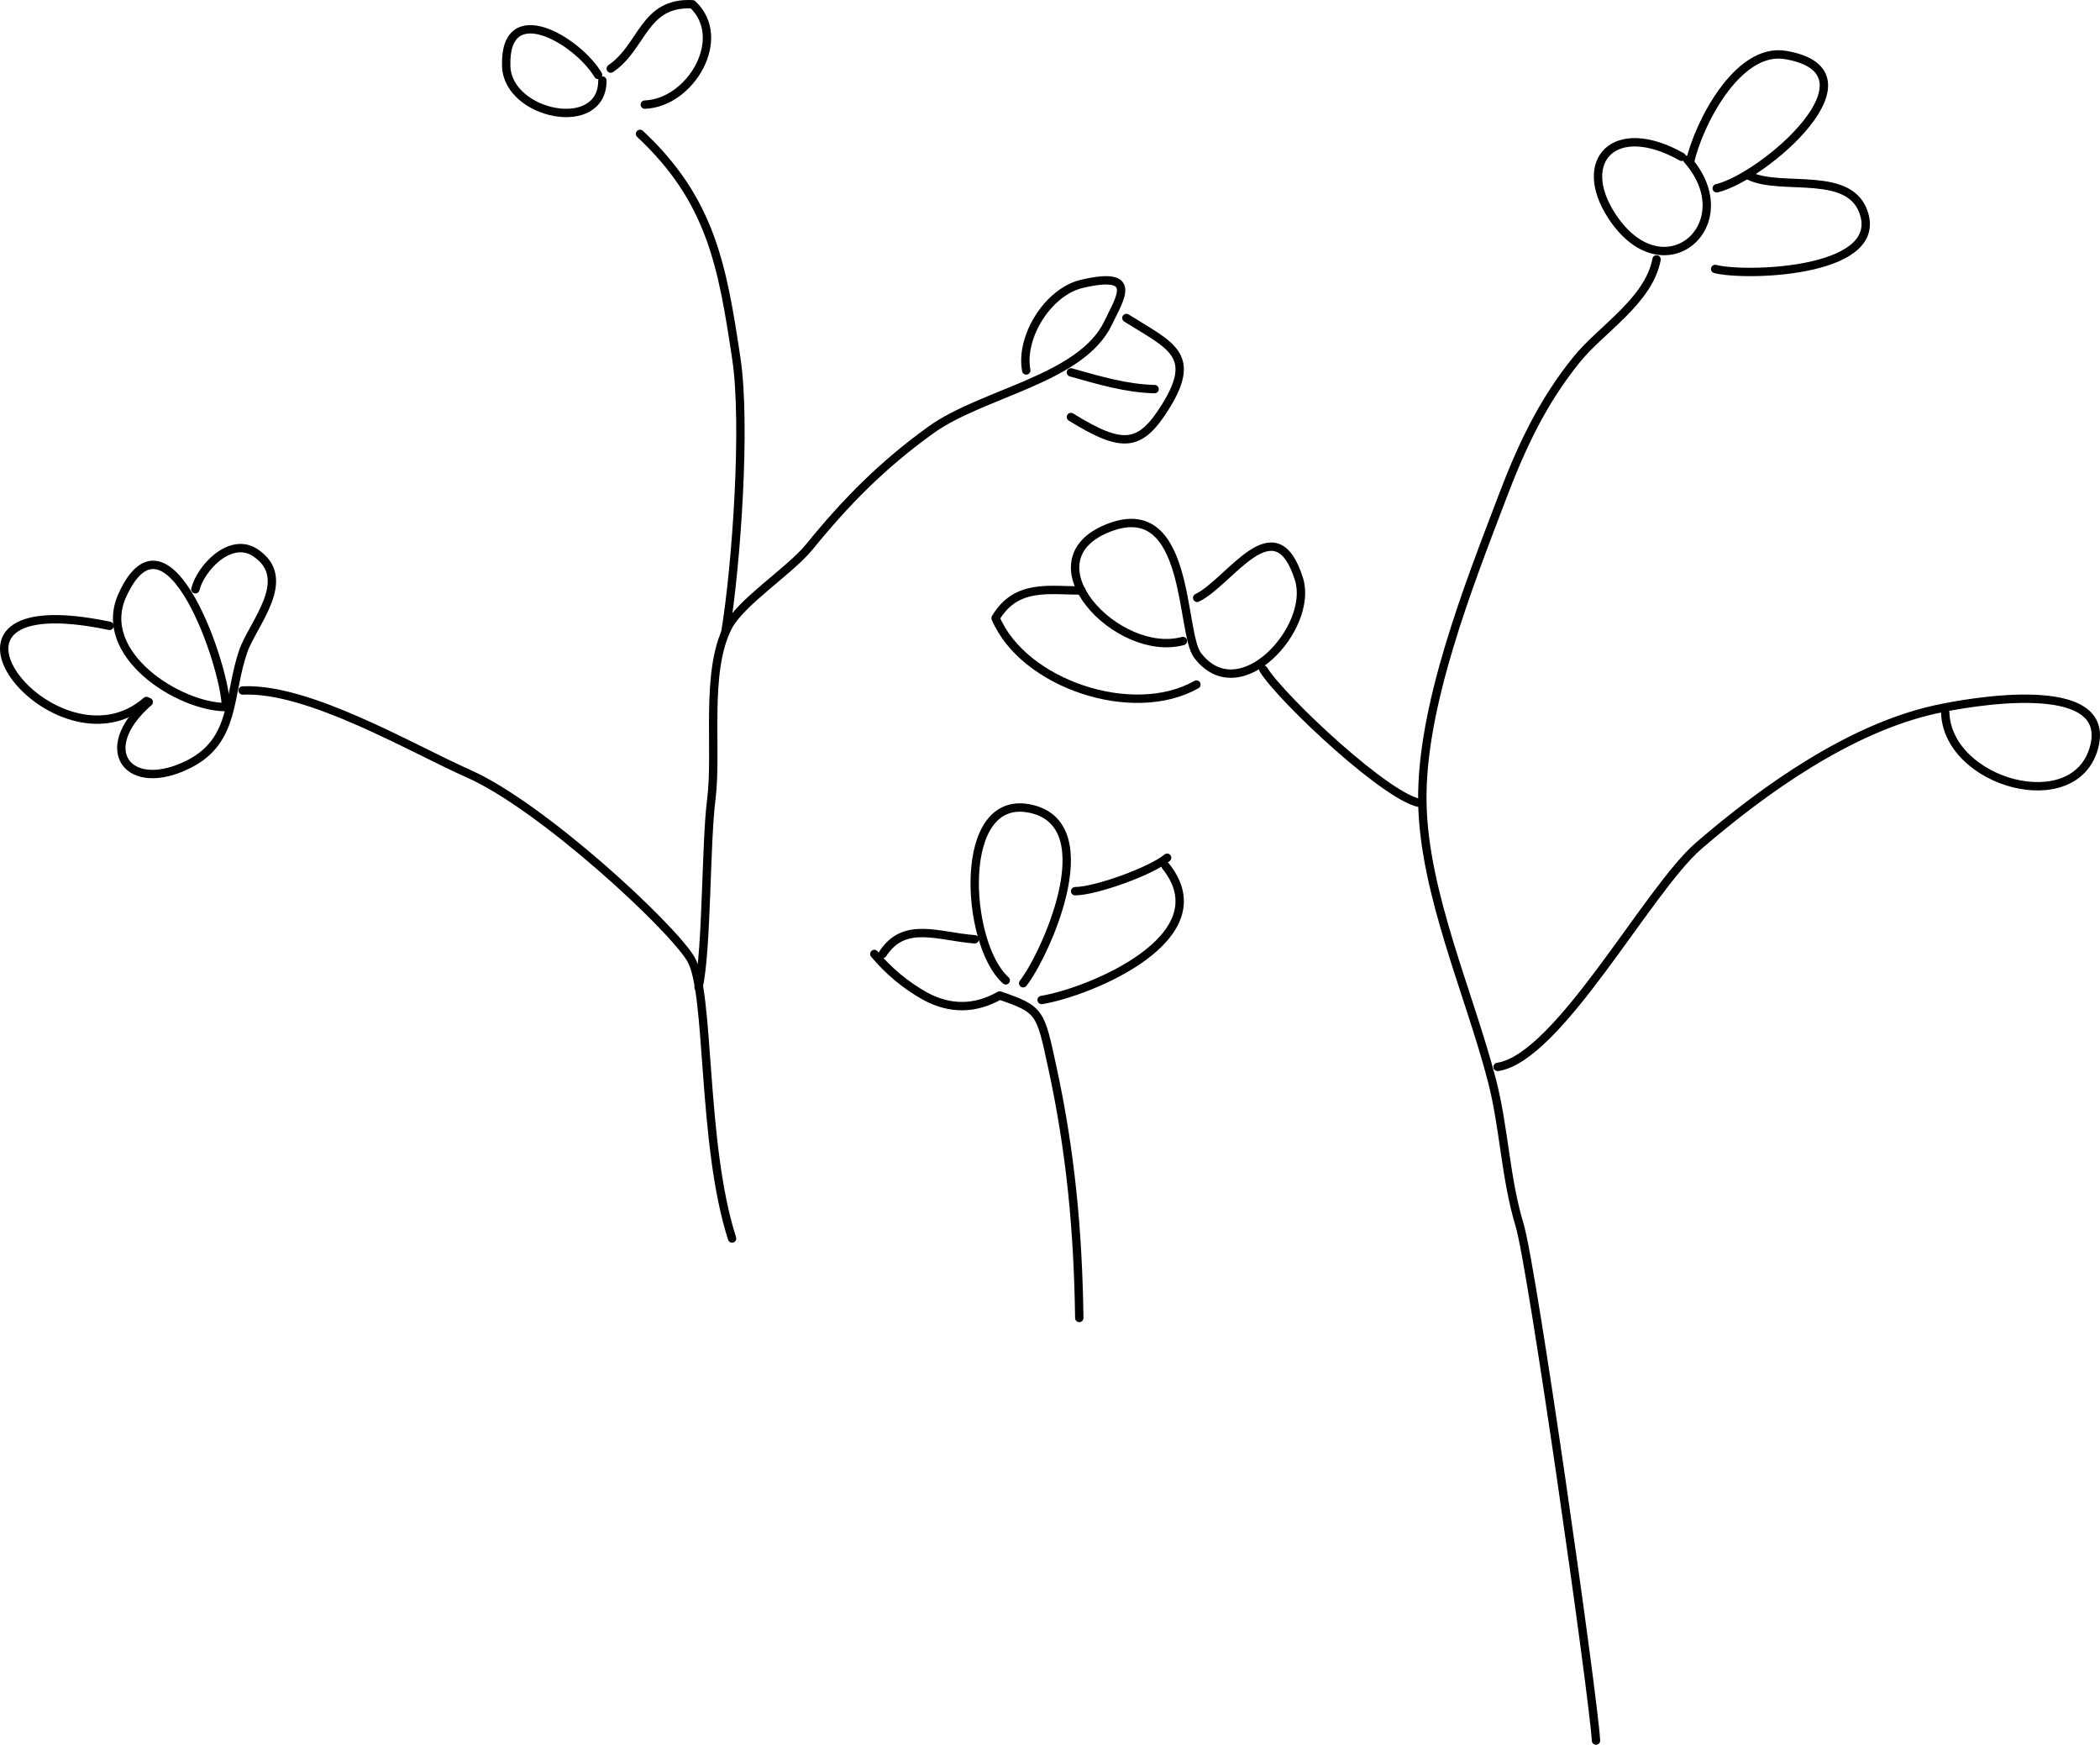
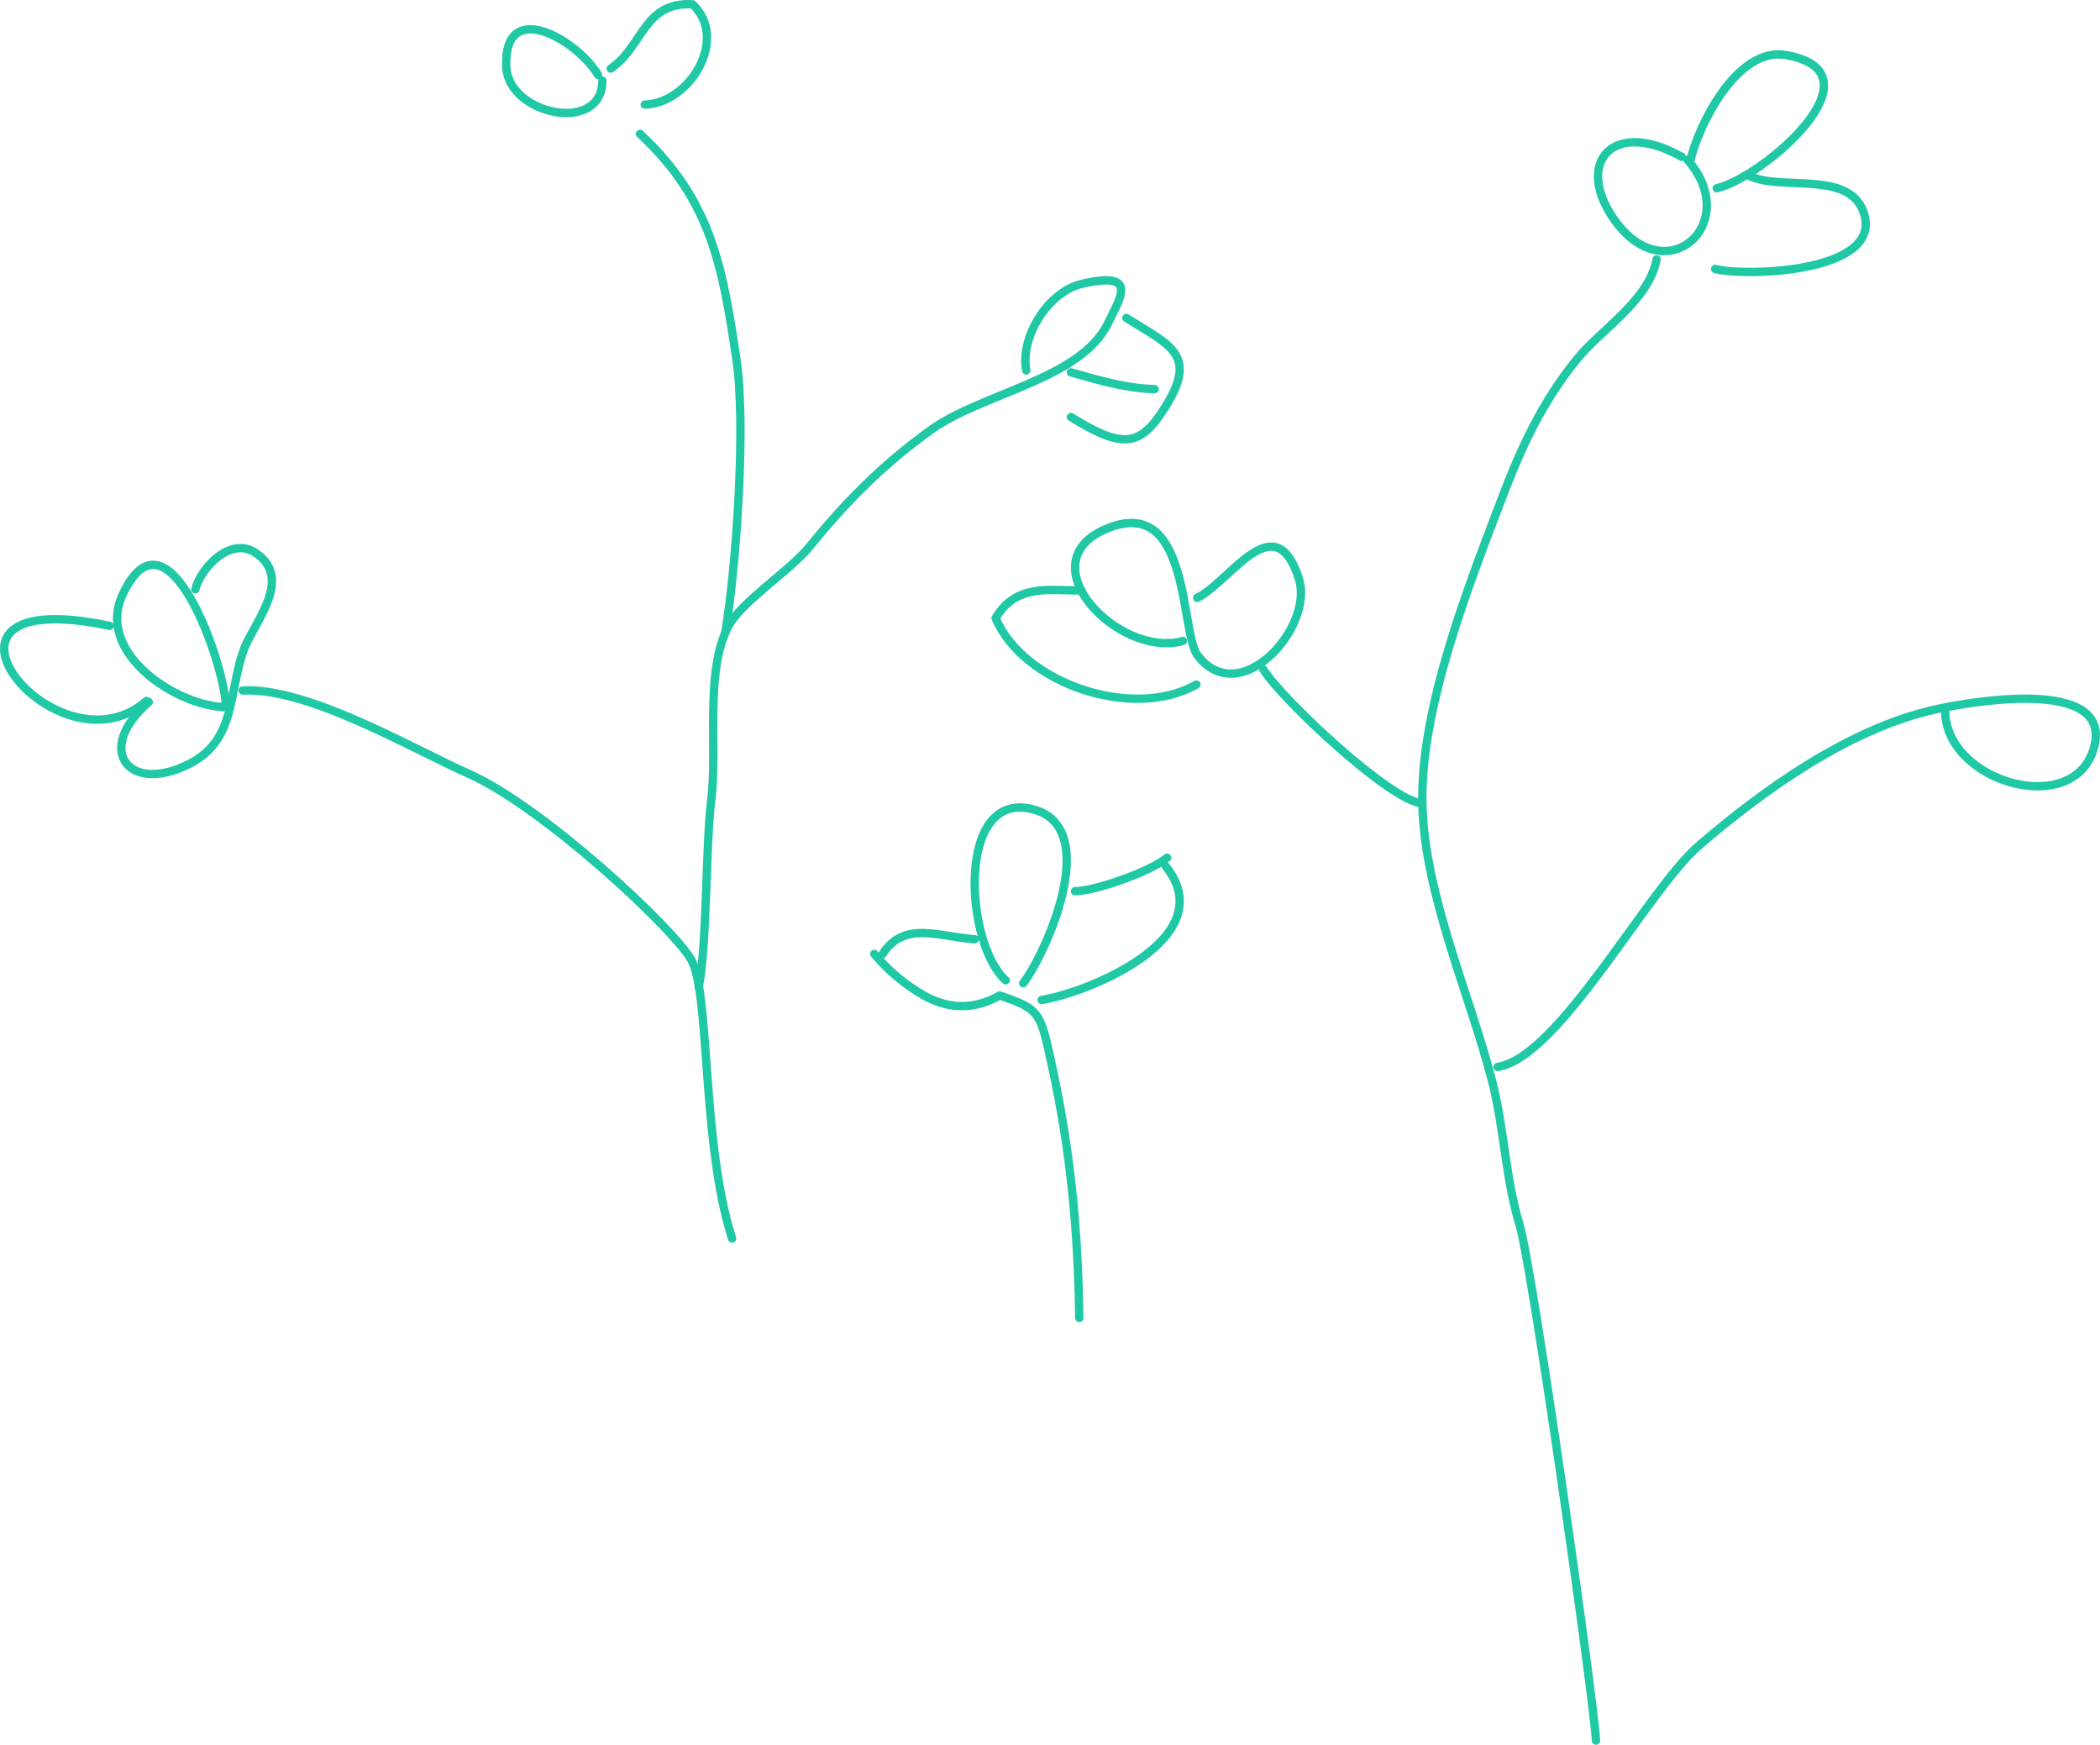
<svg xmlns="http://www.w3.org/2000/svg" width="502" height="417" viewBox="0 0 502 417">
  <g fill="none" fill-rule="evenodd" stroke-linecap="round" stroke-linejoin="round">
-     <g transform="translate(1 1)" stroke="#000" stroke-width="2">
+     <g transform="translate(1 1)" stroke="#20C9A5" stroke-width="2">
      <g transform="translate(237 12)">
        <path d="M158 49c-1.877 9.92-13.195 16.617-19.116 23.938-8.142 10.07-13.14 20.739-17.726 32.795-8.094 21.273-19.534 50.133-19.149 73.032.367 21.818 11.33 45.819 16.708 66.752 2.842 11.06 3.148 23.1 6.539 34.26C128.296 289.789 142.92 392.44 143.52 403" />
        <path d="M227.002 157.32c.565 16.847 31.072 25.36 35.599 8.23 4.475-16.933-29.996-10.767-38.043-8.974-20.257 4.508-40.675 18.93-56.467 32.55C155.848 199.685 134.61 239.808 120 242M20.502 128.111c-7.463.107-15.508-1.783-20.502 6.612 6.619 15.719 32.83 24.527 48 15.887" />
        <path d="M48.183 129.885c7.812-3.733 18.653-22.641 24.342-4.448 3.603 11.517-14.166 31.402-24.252 18.198-4.175-5.47-1.658-38.21-21.32-30.453-20.043 7.909 2.27 31.268 17.821 27.018M64 147c4.248 6.951 30.51 31.647 38 32m78.108-150c7.702 3.851 24.646-1.683 27.607 9.49 3.639 13.75-28.641 14.642-35.715 12.79m-7.985-26.791c-16.135-9.097-25.405.986-16.637 14.259 12.396 18.758 31.48 1.758 18-13.577" />
        <path d="M172.381 32c11.212-2.653 40.34-27.748 16.484-31.853C177.271-1.849 167.91 16.99 166 25.682" />
      </g>
      <g>
        <path d="M152 31c16.976 15.84 19.707 31.598 23.028 53.767 2.362 15.769 0 49.369-2.614 65.233M57 164.03c15.714-.764 40.097 13.705 54.075 19.919 17.569 7.81 48.332 36.362 53.052 44.23 4.721 7.867 2.504 43.865 9.873 66.821M25.18 148.579c-50.768-10.65-12.581 36.762 8.82 17.963" />
        <path d="M53 168c0-9.394-13.936-50.392-24.74-26.765C21.782 155.391 41.84 168 53 168" />
        <path d="M45.707 139.84c1.244-5.058 8.362-12.71 14.338-8.736 9.402 6.247-.611 16.927-2.904 23.554-3.592 10.376-1.767 21.217-12.84 26.888-14.529 7.436-22.89-3.342-9.742-14.765m209.764-79.246c-1.498-7.98 5.187-18.802 13.315-20.698 13.768-3.212 9.06 3.45 6.294 9.286-6.43 13.565-30.053 16.728-42.443 25.661-11.521 8.31-20.106 16.967-29.008 27.913-4.716 5.798-16.462 13.196-19.502 19.21-5.53 10.941-2.417 29.114-3.959 41.317-1.32 10.446-1.013 35.334-3.02 44.776M141.972 16.902c-4.996-8.326-22.555-18.667-21.957-2.015.416 11.594 22.993 16.273 22.985 3.366m112 80.419c12.421 7.661 16.546 7.263 22.629-2.514 7.754-12.463 1.083-14.576-9.37-21.158M145 15.39c7.736-5.249 7.8-15.982 19.545-15.364 8.69 8.093-.464 23.608-11.414 23.974M255 88c6.59 1.85 13.159 3.837 20 4" />
      </g>
      <g transform="translate(208 192)">
        <path d="M35.585 42C40.669 35.546 54.987 4.596 37.74.377c-18.309-4.48-16.077 32.268-6.32 40.93M0 35a43.502 43.502 0 0 0 12.17 10.104c5.976 3.209 11.914 3.151 17.808-.18 9.804 3.364 9.7 3.905 12.595 17.264C46.948 82.354 48.711 101.287 49 122M69.645 14C83.352 31.103 51.368 44.143 40 46m30-34c-3.748 3.168-17.043 7.965-22 8M2 35c5.172-8 13.265-4.161 22-3.507" />
      </g>
    </g>
  </g>
</svg>
